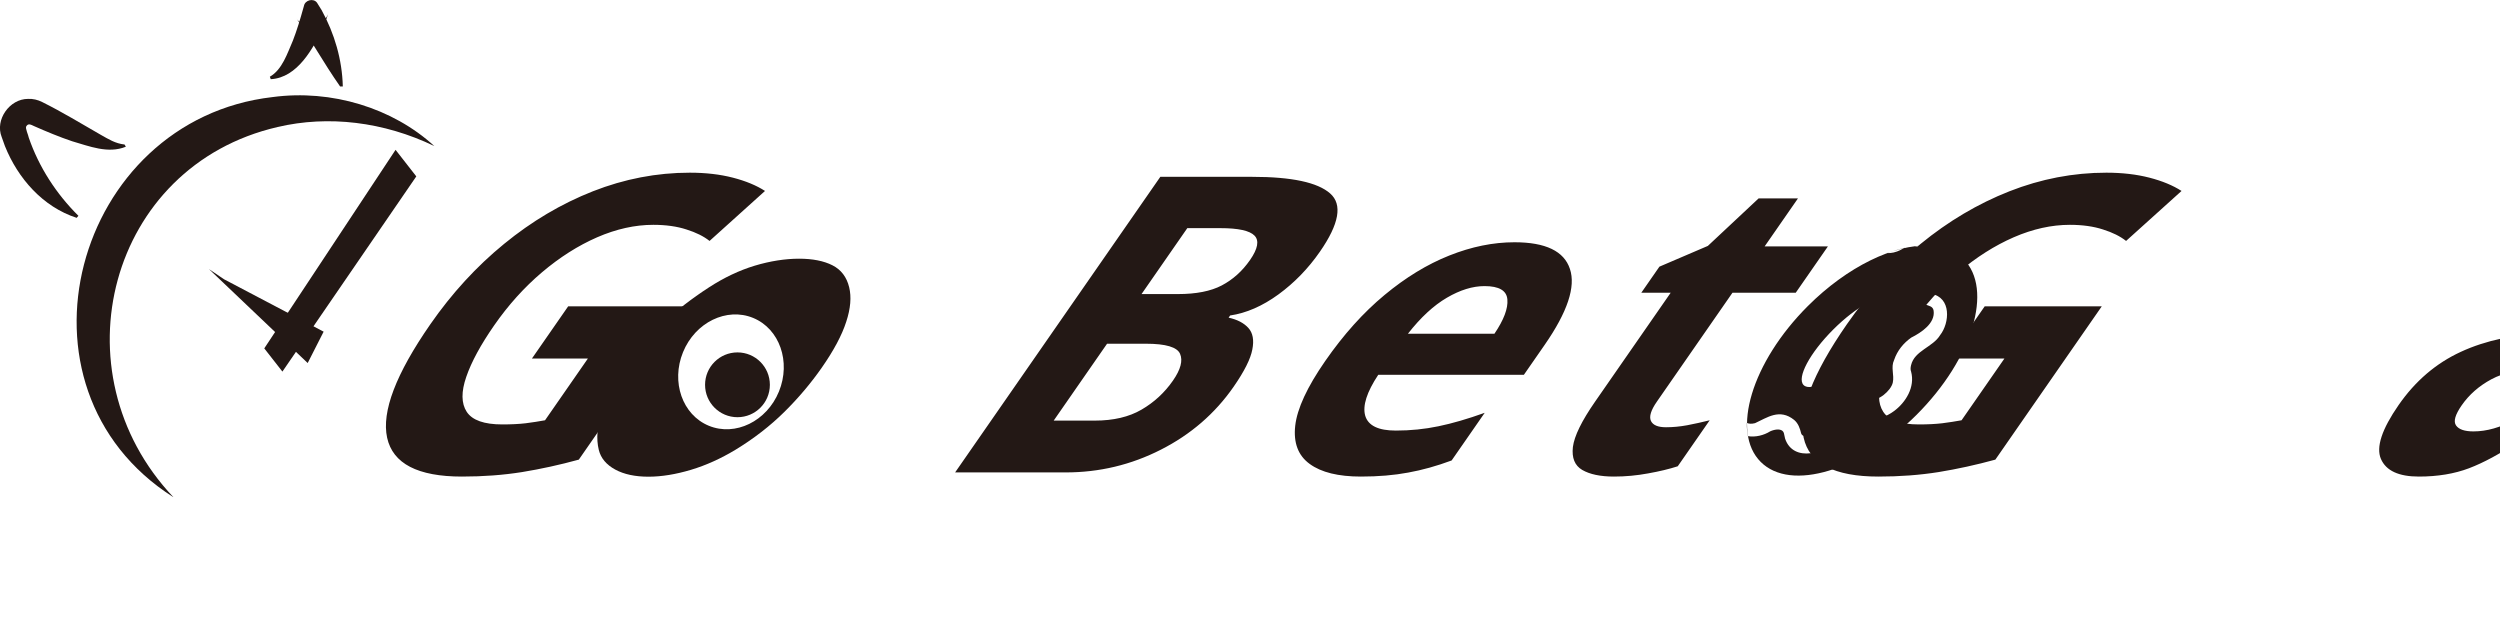
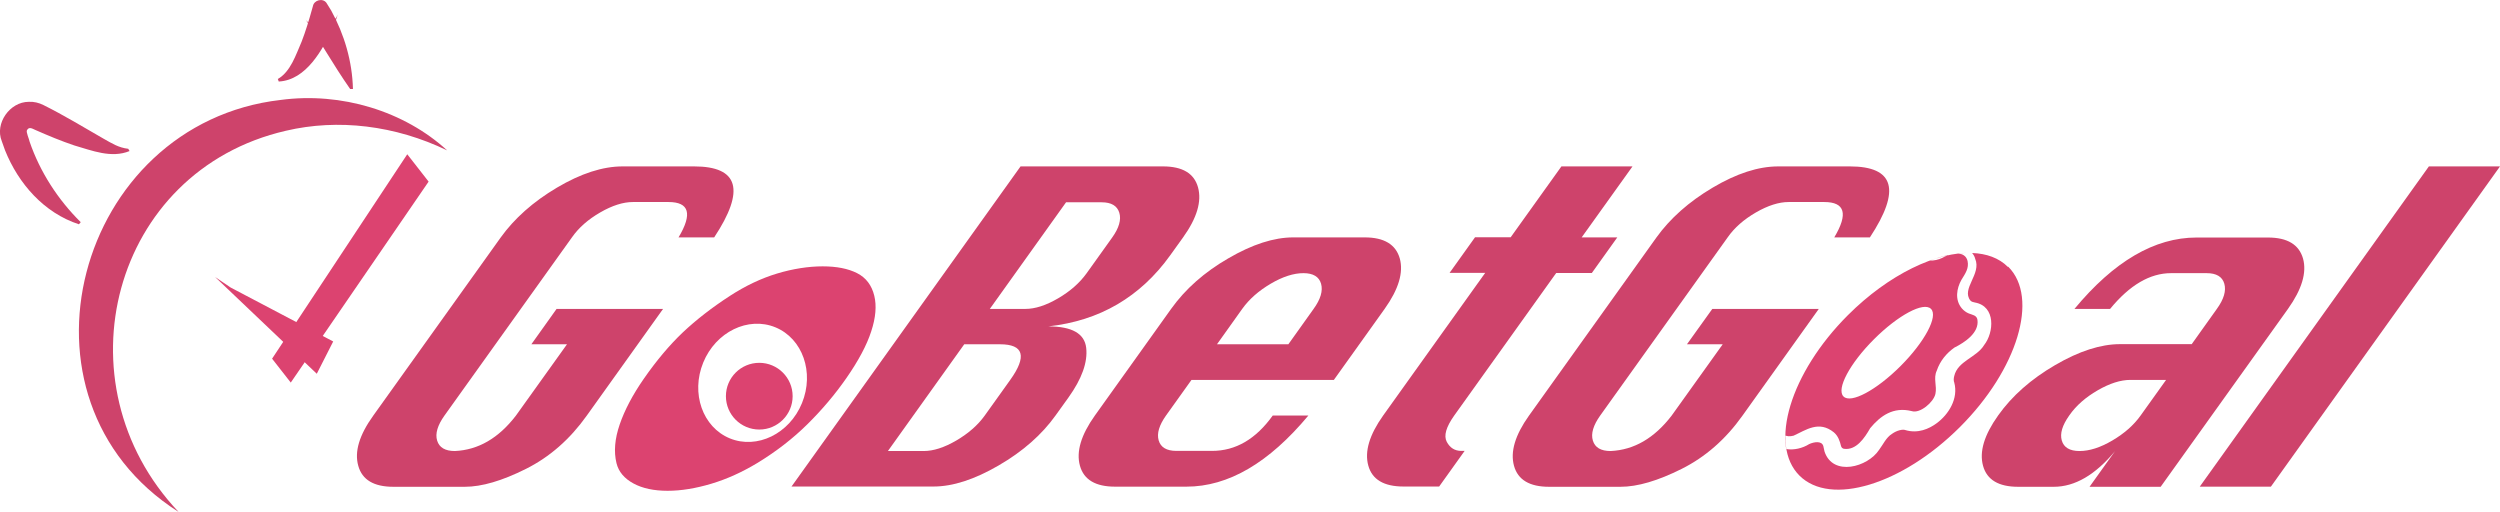
- <svg xmlns="http://www.w3.org/2000/svg" id="_圖層_2" data-name="圖層 2" viewBox="0 0 192.89 49">
+ <svg xmlns="http://www.w3.org/2000/svg" id="_圖層_2" data-name="圖層 2" viewBox="0 0 187.35 38.35">
  <defs>
    <style>
-       .cls-1, .cls-2 {
-         fill: #231815;
+       .cls-1 {
+         fill: #dc4370;
      }

      .cls-2 {
-         font-family: Skia-BlackCondensed, Skia;
-         font-size: 38.96px;
-         font-variation-settings: 'wght' 3, 'wdth' 0;
-         font-weight: 800;
-         letter-spacing: .08em;
+         fill: #ce436b;
      }
    </style>
  </defs>
  <g id="_圖層_1-2" data-name="圖層 1">
    <g>
      <g>
-         <path class="cls-1" d="M26.24,6.67c-1.33-1.91-2.17-3.47-3.38-5.27,.33,.59,1.57,.87,2.17,.14,.15-.17,.27-.37,.33-.59-.12,.37-.25,.75-.4,1.11-.78,1.65-2,3.94-4.07,4.05,0,0-.07-.19-.07-.19,.96-.55,1.35-1.81,1.78-2.79,.3-.77,.57-1.66,.79-2.46,0,0,.06-.21,.06-.21,.08-.45,.73-.63,1.01-.25,.1,.14,.26,.44,.36,.58,.99,1.8,1.58,3.82,1.63,5.88,0,0-.2,0-.2,0h0Z" />
-         <path class="cls-1" d="M5.92,16.81c-2.62-.85-4.54-3.05-5.54-5.54-.04-.1-.22-.61-.25-.7-.53-1.32,.6-2.94,2.03-2.94,.38-.02,.75,.07,1.09,.24,1.55,.77,3.04,1.68,4.54,2.54,.59,.33,1.1,.66,1.82,.74l.1,.17c-1.37,.56-2.82-.04-4.14-.42-.96-.32-1.99-.75-2.92-1.16-.28-.13-.48-.25-.63,.02-.08,.14,.17,.67,.2,.86,.78,2.27,2.13,4.35,3.83,6.03,0,0-.13,.15-.13,.15h0Z" />
-         <polygon class="cls-1" points="23.74 28.01 16.12 20.76 17.29 21.55 24.97 25.59 23.74 28.01" />
-         <polygon class="cls-1" points="20.39 26.88 30.52 11.56 32.12 13.61 21.79 28.67 20.39 26.88" />
-         <path class="cls-1" d="M13.36,38.35C.08,29.89,5.74,9.25,21.03,7.49c4.55-.61,9.27,.84,12.48,3.78-3.9-1.88-8.18-2.39-12.09-1.47-13.04,3.01-17.17,18.91-8.05,28.55h0Z" />
+         <path class="cls-2" d="M41.69,23.15h8l-5.72,8c-1.26,1.77-2.78,3.1-4.56,3.99-1.78.89-3.3,1.34-4.58,1.34h-5.35c-1.46,0-2.34-.52-2.63-1.57-.3-1.05.07-2.3,1.12-3.76l9.55-13.35c1.03-1.43,2.43-2.68,4.22-3.74,1.79-1.06,3.43-1.59,4.92-1.59h5.35c3.35,0,3.86,1.77,1.51,5.32h-2.67c1.06-1.77.8-2.65-.75-2.65h-2.67c-.73,0-1.55.26-2.45.78-.9.52-1.61,1.14-2.12,1.87l-9.55,13.35c-.52.73-.71,1.36-.55,1.88.16.52.6.78,1.33.78,1.76-.08,3.28-.97,4.57-2.65l3.83-5.35h-2.67l1.89-2.65Z" />
+         <path class="cls-2" d="M59.31,36.47l17.17-24h10.67c1.46,0,2.34.52,2.63,1.57s-.08,2.3-1.12,3.75l-.97,1.35c-1.12,1.56-2.44,2.78-3.96,3.67s-3.25,1.44-5.17,1.65c1.78,0,2.72.54,2.84,1.61.12,1.07-.32,2.31-1.33,3.72l-.97,1.35c-1.03,1.44-2.45,2.69-4.26,3.74-1.81,1.05-3.43,1.58-4.88,1.58h-10.67ZM66.55,33.8h2.67c.73,0,1.54-.26,2.45-.79.9-.53,1.61-1.15,2.12-1.86l1.91-2.67c1.28-1.78,1.02-2.68-.76-2.68h-2.68l-5.72,8ZM74.17,23.15h2.67c.73,0,1.54-.26,2.45-.79.91-.53,1.62-1.16,2.14-1.88l1.91-2.67c.52-.72.7-1.35.54-1.87-.16-.52-.6-.78-1.32-.78h-2.67l-5.72,8Z" />
+         <path class="cls-2" d="M99.96,28.47h-10.67l-1.91,2.67c-.51.72-.7,1.34-.55,1.86s.59.79,1.33.79h2.67c1.77,0,3.28-.88,4.55-2.65h2.67c-2.96,3.55-6,5.33-9.14,5.33h-5.35c-1.46,0-2.34-.52-2.63-1.57s.08-2.3,1.12-3.76l5.72-8c1.06-1.48,2.48-2.74,4.28-3.78,1.8-1.05,3.42-1.57,4.87-1.57h5.35c1.46,0,2.33.53,2.63,1.58.29,1.05-.09,2.31-1.13,3.77l-3.81,5.33ZM91.2,25.8h5.35l1.89-2.65c.53-.73.71-1.36.56-1.89-.15-.52-.59-.79-1.32-.79s-1.55.26-2.45.79c-.9.53-1.61,1.15-2.14,1.89l-1.89,2.65Z" />
+         <path class="cls-2" d="M117.01,12.47h5.33l-3.81,5.32h2.67l-1.91,2.67h-2.67l-7.64,10.68c-.61.86-.8,1.51-.56,1.97.24.45.6.68,1.09.68h.25l-1.91,2.67h-2.67c-1.47,0-2.35-.52-2.64-1.57s.08-2.3,1.12-3.76l7.64-10.68h-2.67l1.91-2.67h2.67l3.81-5.32Z" />
+         <path class="cls-2" d="M128.3,23.15h8l-5.72,8c-1.26,1.77-2.78,3.1-4.56,3.99-1.78.89-3.3,1.34-4.58,1.34h-5.35c-1.46,0-2.34-.52-2.63-1.57s.08-2.3,1.12-3.76l9.55-13.35c1.03-1.43,2.43-2.68,4.22-3.74,1.79-1.06,3.42-1.59,4.92-1.59h5.35c3.35,0,3.85,1.77,1.51,5.32h-2.67c1.06-1.77.8-2.65-.75-2.65h-2.67c-.73,0-1.55.26-2.45.78-.9.52-1.61,1.14-2.12,1.87l-9.55,13.35c-.52.73-.71,1.36-.55,1.88.16.52.6.78,1.33.78,1.76-.08,3.28-.97,4.57-2.65l3.83-5.35h-2.68l1.9-2.65Z" />
+         <path class="cls-2" d="M164.24,25.8l1.89-2.65c.53-.73.71-1.36.56-1.89-.15-.52-.59-.79-1.32-.79h-2.67c-1.58,0-3.1.89-4.57,2.68h-2.67c2.96-3.57,6.01-5.35,9.15-5.35h5.35c1.46,0,2.33.53,2.63,1.58.29,1.05-.09,2.31-1.13,3.77l-9.54,13.33h-5.33l1.91-2.67c-1.48,1.78-3.01,2.67-4.59,2.67h-2.67c-1.46,0-2.34-.52-2.63-1.57s.08-2.3,1.12-3.76l.02-.03c1.04-1.46,2.46-2.71,4.26-3.76,1.8-1.05,3.42-1.57,4.87-1.57h5.35ZM162.32,28.47h-2.67c-.73,0-1.55.26-2.45.78-.9.52-1.61,1.14-2.12,1.87l-.02.03c-.51.72-.7,1.34-.55,1.86s.59.79,1.33.79,1.56-.26,2.46-.79c.9-.53,1.6-1.15,2.11-1.86l1.91-2.67Z" />
+         <path class="cls-2" d="M164.85,36.47l17.17-24h5.33l-17.17,24h-5.33Z" />
      </g>
      <g>
-         <text class="cls-2" transform="translate(23.41 36.45) scale(.82) skewX(-34.77)">
-           <tspan x="0" y="0" xml:space="preserve">G  BetG  al</tspan>
-         </text>
-         <path class="cls-1" d="M151.47,20c-.67-.67-1.6-1-2.68-1.04,.1,.12,.19,.26,.23,.43,.49,1.15-1.06,2.24-.36,3.13,.09,.1,.2,.12,.34,.15,1.58,.28,1.43,2.25,.69,3.19-.56,.93-1.98,1.19-2.24,2.32-.05,.19-.05,.37,0,.48,.33,1.21-.42,2.4-1.32,3.06-.57,.42-1.4,.79-2.34,.51-.19-.08-.64,.02-1,.28-.45,.28-.66,.79-.97,1.2-.85,1.3-3.46,2.02-4.09,.13,0,0-.09-.41-.09-.41-.12-.42-.71-.31-1.06-.15-.49,.31-1.15,.47-1.72,.37-.06-.32-.09-.66-.08-1.02,.15,.07,.35,.09,.63,.02,.93-.42,1.89-1.16,3.02-.25,.32,.27,.45,.66,.54,1.04,.05,.12,.09,.15,.2,.19,.93,.15,1.57-.82,1.98-1.54,.76-.92,1.73-1.63,3.12-1.28,.61,.2,1.63-.66,1.77-1.29,.13-.6-.17-1.17,.1-1.74,.25-.74,.73-1.31,1.32-1.73,.78-.39,1.87-1.11,1.73-2.08-.05-.35-.38-.37-.65-.48-.2-.08-.38-.22-.52-.38-.54-.64-.39-1.5-.03-2.14,.31-.5,.57-.87,.46-1.41-.09-.38-.38-.54-.72-.56,.37-.05,.73-.06,1.08-.05-2.66-.1-6.26,1.6-9.33,4.67-4.32,4.32-5.95,9.7-3.63,12.02s7.69,.69,12.02-3.63,5.95-9.7,3.63-12.02Zm-4.5-.87c-.14,.05-.28,.12-.4,.19-.29,.14-.63,.22-.97,.21,.47-.17,.92-.31,1.37-.41Zm-5.53,6.3c1.81-1.81,3.73-2.84,4.28-2.28,.55,.55-.47,2.47-2.28,4.28-1.81,1.81-3.73,2.84-4.28,2.28-.55-.55,.47-2.47,2.28-4.28Z" />
        <g>
-           <path class="cls-1" d="M65.52,22.17c-.19-.79-.62-1.36-1.29-1.7-.67-.34-1.53-.51-2.58-.51s-2.23,.18-3.42,.54-2.37,.92-3.54,1.68c-1.34,.87-2.51,1.78-3.52,2.73-1.01,.96-1.98,2.12-2.92,3.47-.84,1.21-1.44,2.35-1.81,3.43s-.45,2.04-.24,2.9c.16,.65,.59,1.15,1.27,1.52,.68,.37,1.54,.55,2.56,.55s2.11-.18,3.28-.53c1.17-.35,2.31-.87,3.44-1.55,1.43-.87,2.69-1.85,3.78-2.93s2.05-2.22,2.88-3.41c.92-1.32,1.55-2.5,1.88-3.53,.34-1.03,.41-1.92,.23-2.66Zm-5.42,8.04c-.94,2.3-3.37,3.48-5.41,2.64-2.04-.84-2.93-3.38-1.99-5.68s3.37-3.48,5.41-2.64,2.93,3.38,1.99,5.68Z" />
-           <circle class="cls-1" cx="56.9" cy="29.69" r="2.5" />
+           <path class="cls-2" d="M26.24,6.67c-1.33-1.91-2.17-3.47-3.38-5.27.33.59,1.57.87,2.17.14.15-.17.27-.37.33-.59-.12.37-.25.75-.4,1.11-.78,1.65-2,3.94-4.07,4.05,0,0-.07-.19-.07-.19.96-.55,1.35-1.81,1.78-2.79.3-.77.57-1.66.79-2.46,0,0,.06-.21.06-.21.08-.45.73-.63,1.01-.25.1.14.26.44.36.58.99,1.8,1.58,3.82,1.63,5.88,0,0-.2,0-.2,0h0Z" />
+           <path class="cls-2" d="M5.92,16.81c-2.62-.85-4.54-3.05-5.54-5.54-.04-.1-.22-.61-.25-.7-.53-1.32.6-2.94,2.03-2.94.38-.02.75.07,1.09.24,1.55.77,3.04,1.68,4.54,2.54.59.33,1.1.66,1.82.74l.1.17c-1.37.56-2.82-.04-4.14-.42-.96-.32-1.99-.75-2.92-1.16-.28-.13-.48-.25-.63.02-.08.14.17.67.2.86.78,2.27,2.13,4.35,3.83,6.03,0,0-.13.15-.13.15h0Z" />
+           <polygon class="cls-1" points="23.74 28.01 16.12 20.76 17.29 21.55 24.97 25.59 23.74 28.01" />
+           <polygon class="cls-1" points="20.39 26.88 30.52 11.56 32.12 13.61 21.79 28.67 20.39 26.88" />
+           <path class="cls-2" d="M13.36,38.35C.08,29.89,5.74,9.25,21.03,7.49c4.55-.61,9.27.84,12.48,3.78-3.9-1.88-8.18-2.39-12.09-1.47-13.04,3.01-17.17,18.91-8.05,28.55h0Z" />
+         </g>
+         <g>
+           <path class="cls-1" d="M150.47,20c-.67-.67-1.6-1-2.68-1.04.1.12.19.26.23.43.49,1.15-1.06,2.24-.36,3.13.09.1.2.12.34.15,1.58.28,1.43,2.25.69,3.19-.56.93-1.98,1.19-2.24,2.32-.05.19-.05.37,0,.48.33,1.21-.42,2.4-1.32,3.06-.57.42-1.4.79-2.34.51-.19-.08-.64.02-1,.28-.45.28-.66.79-.97,1.2-.85,1.3-3.46,2.02-4.09.13,0,0-.09-.41-.09-.41-.12-.42-.71-.31-1.06-.15-.49.31-1.15.47-1.72.37-.06-.32-.09-.66-.08-1.02.15.07.35.09.63.02.93-.42,1.89-1.16,3.02-.25.32.27.45.66.54,1.04.05.12.09.15.2.19.93.15,1.57-.82,1.98-1.54.76-.92,1.73-1.63,3.12-1.28.61.2,1.63-.66,1.77-1.29.13-.6-.17-1.17.1-1.74.25-.74.73-1.31,1.32-1.73.78-.39,1.87-1.11,1.73-2.08-.05-.35-.38-.37-.65-.48-.2-.08-.38-.22-.52-.38-.54-.64-.39-1.5-.03-2.14.31-.5.57-.87.46-1.41-.09-.38-.38-.54-.72-.56.37-.05.73-.06,1.08-.05-2.66-.1-6.26,1.6-9.33,4.67-4.32,4.32-5.95,9.7-3.63,12.02s7.69.69,12.02-3.63,5.95-9.7,3.63-12.02ZM145.97,19.13c-.14.05-.28.12-.4.19-.29.14-.63.22-.97.21.47-.17.92-.31,1.37-.41ZM140.43,25.43c1.81-1.81,3.73-2.84,4.28-2.28.55.55-.47,2.47-2.28,4.28-1.81,1.81-3.73,2.84-4.28,2.28-.55-.55.47-2.47,2.28-4.28Z" />
+           <g>
+             <path class="cls-1" d="M65.52,22.17c-.19-.79-.62-1.36-1.29-1.7-.67-.34-1.53-.51-2.58-.51s-2.23.18-3.42.54-2.37.92-3.54,1.68c-1.34.87-2.51,1.78-3.52,2.73-1.01.96-1.98,2.12-2.92,3.47-.84,1.21-1.44,2.35-1.81,3.43s-.45,2.04-.24,2.9c.16.65.59,1.15,1.27,1.52.68.37,1.54.55,2.56.55s2.11-.18,3.28-.53c1.17-.35,2.31-.87,3.44-1.55,1.43-.87,2.69-1.85,3.78-2.93s2.05-2.22,2.88-3.41c.92-1.32,1.55-2.5,1.88-3.53.34-1.03.41-1.92.23-2.66ZM60.1,30.21c-.94,2.3-3.37,3.48-5.41,2.64-2.04-.84-2.93-3.38-1.99-5.68s3.37-3.48,5.41-2.64,2.93,3.38,1.99,5.68Z" />
+             <circle class="cls-1" cx="56.9" cy="29.69" r="2.5" />
+           </g>
        </g>
      </g>
    </g>
  </g>
</svg>
